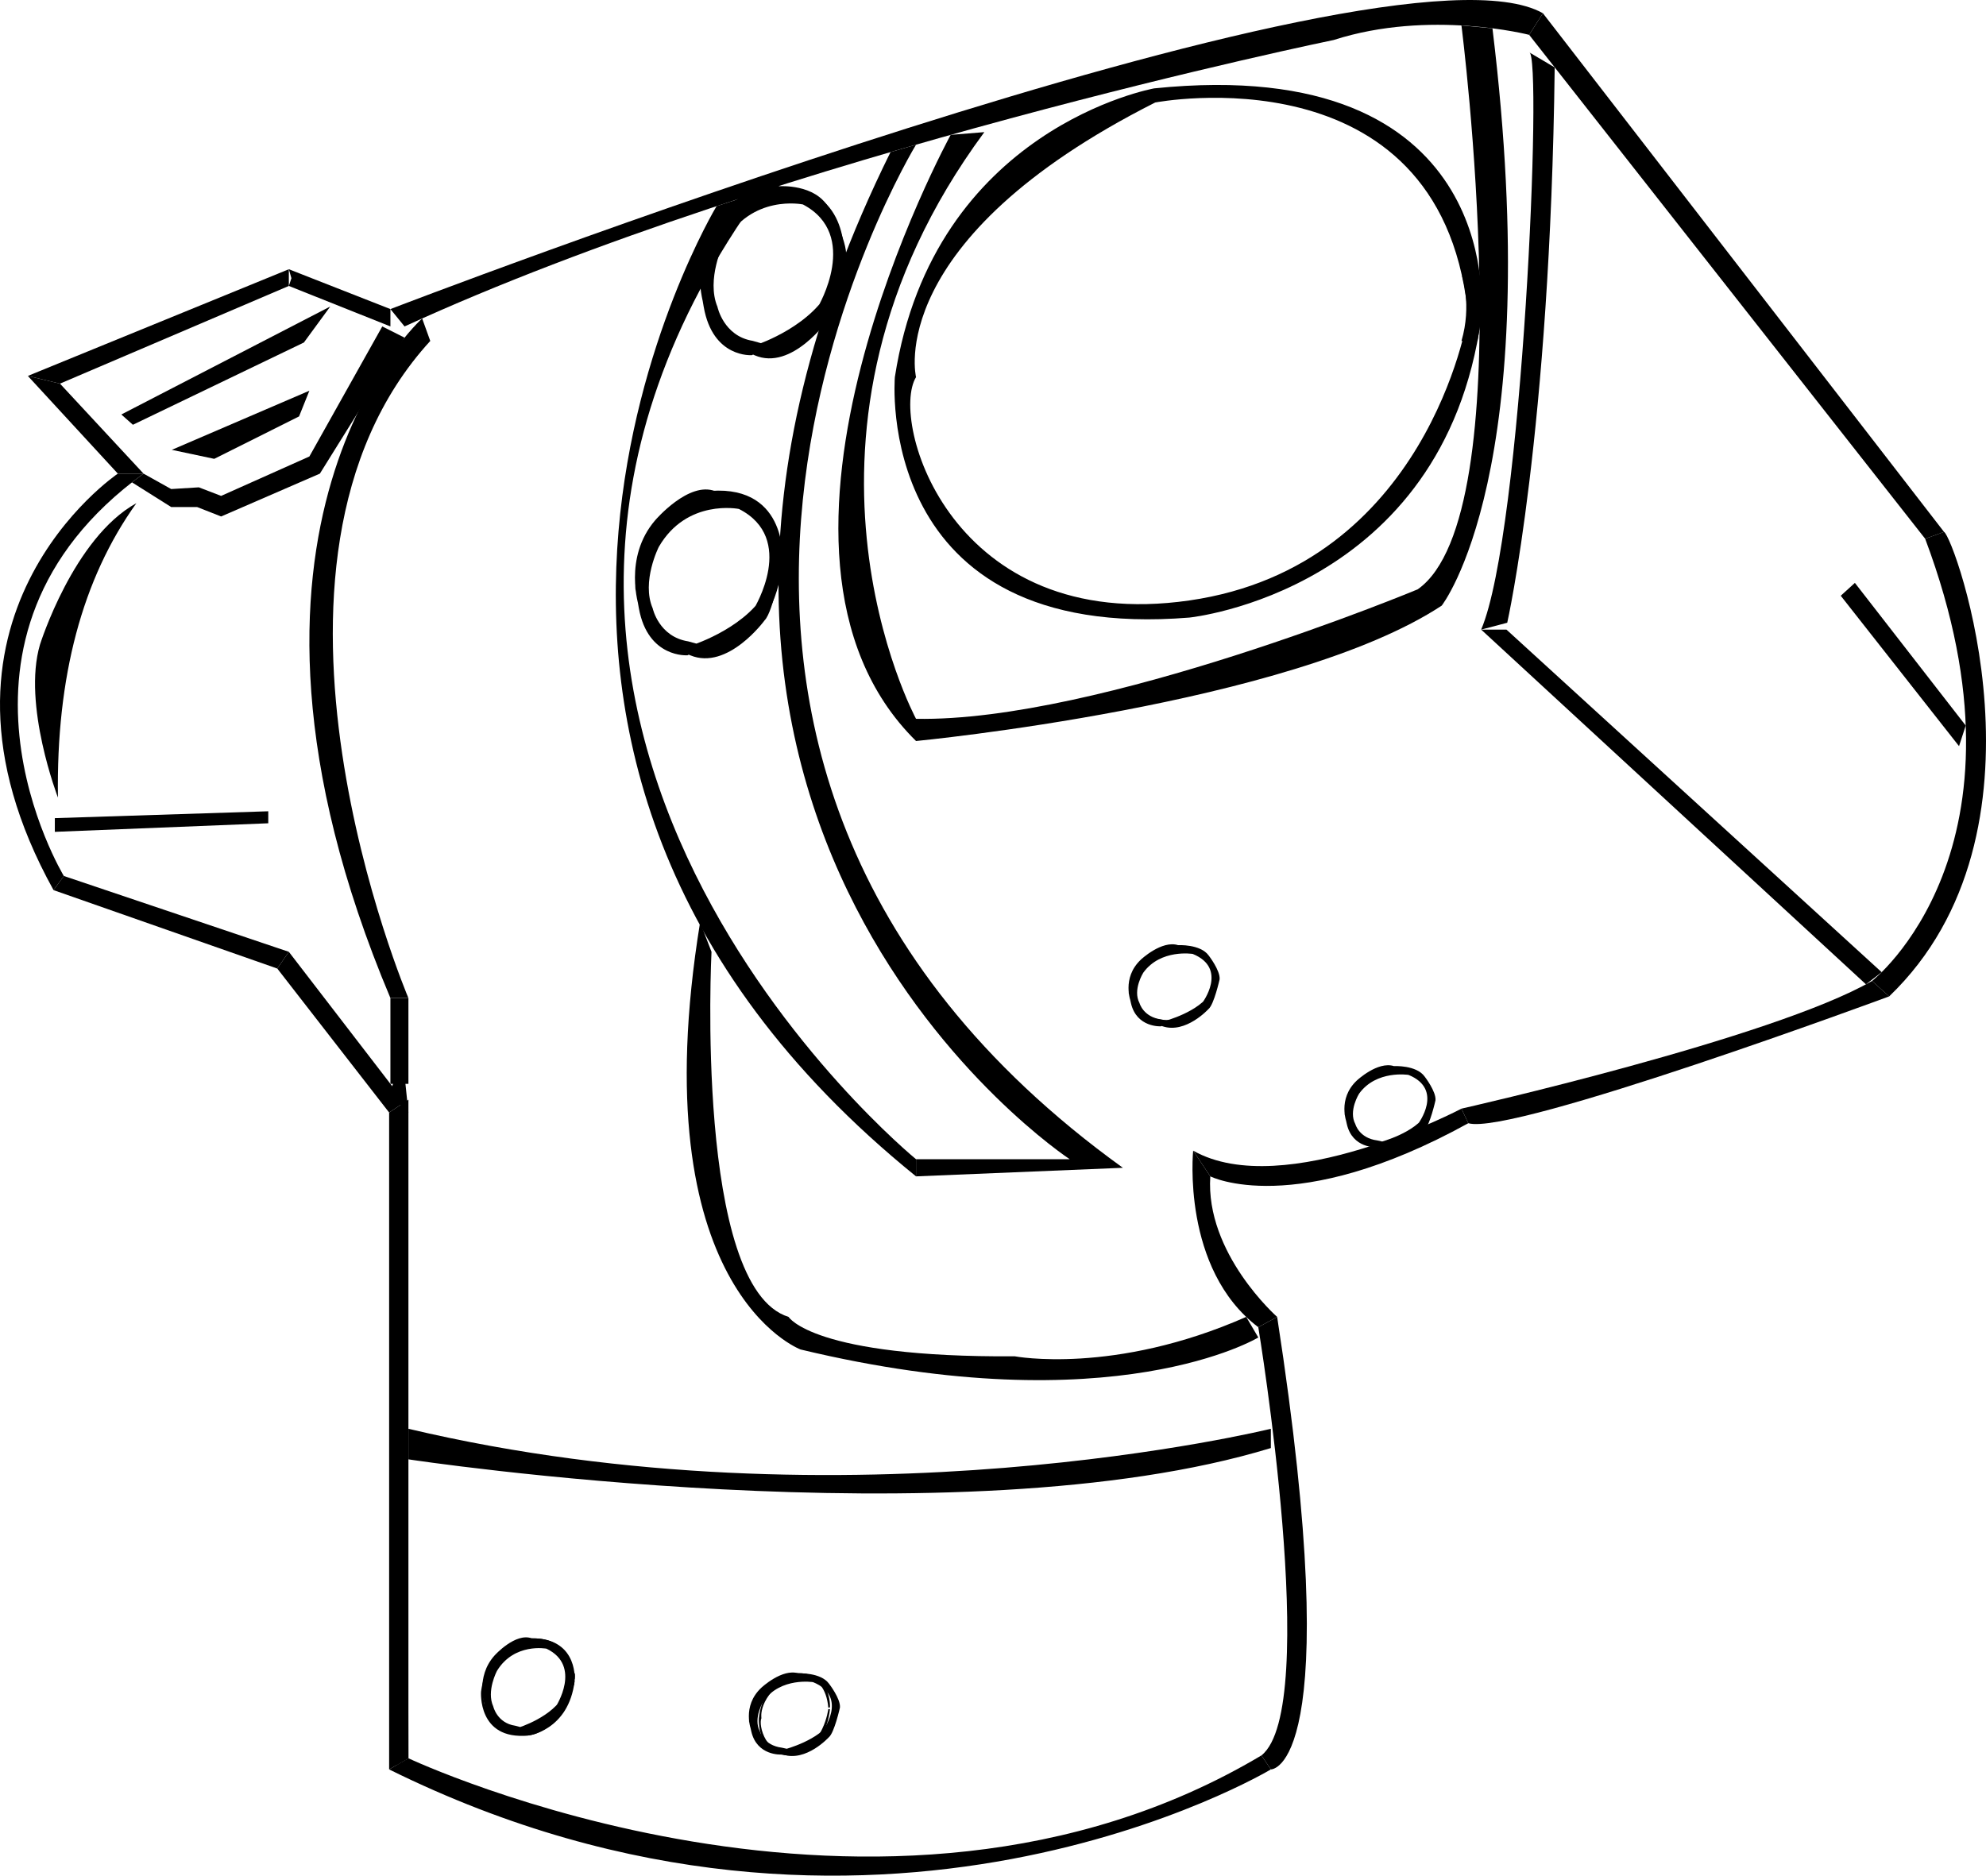
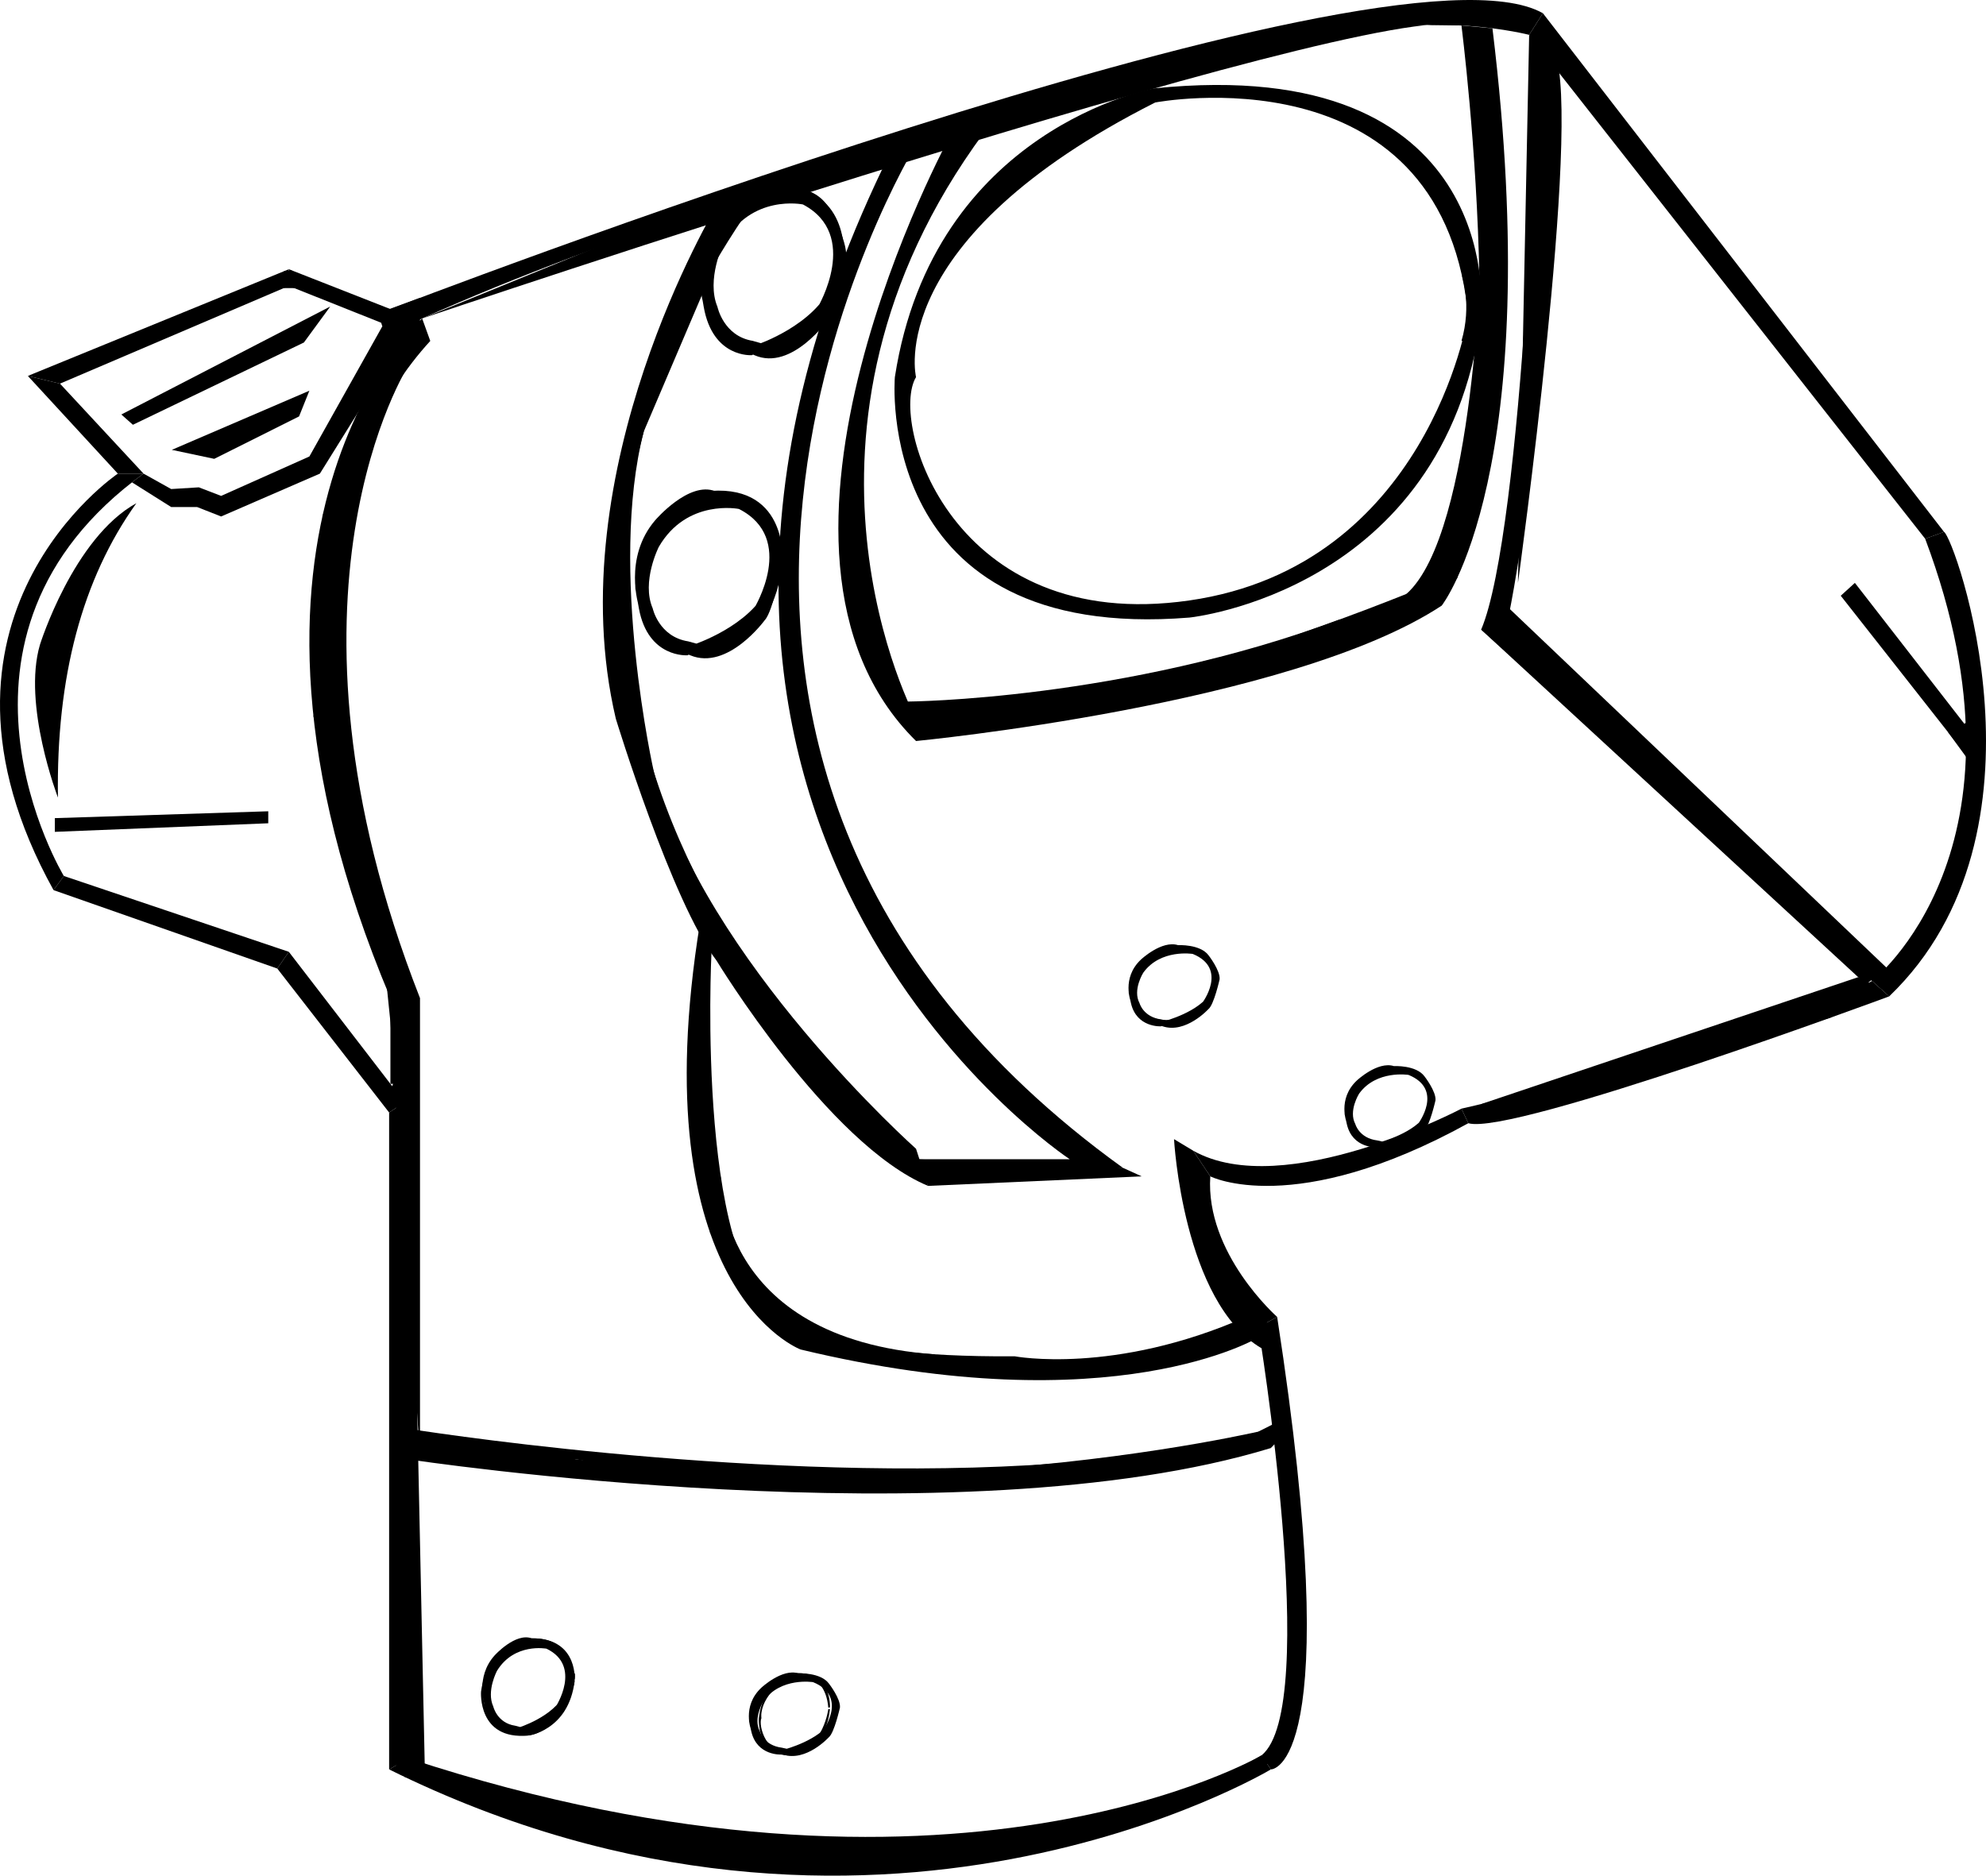
<svg xmlns="http://www.w3.org/2000/svg" id="Layer_32" data-name="Layer 32" viewBox="0 0 2284.77 2158.27">
  <path d="M1451.21,2037.45l10.84,16.11s-458.21,275.12-1014.38,0l22.18-12.82S1015,2297.46,1451.21,2037.45Z" transform="translate(0 -17.56)" />
  <polygon points="455.6 2031.41 468.38 1272.74 469.86 2023.17 455.6 2031.41" />
  <polygon points="469.86 1265.34 465.42 1268.3 447.67 1280.13 447.67 2035.99 469.86 2023.17 469.86 1265.34" />
  <polygon points="318.98 1114.46 447.67 1280.13 465.42 1268.3 332.29 1095.23 318.98 1114.46" />
  <polygon points="61.6 1024.23 318.98 1114.46 332.29 1095.23 73.44 1007.96 61.6 1024.23" />
  <path d="M165.14,562.55H135.56S-111.65,729,61.6,1041.8l11.84-16.27S-93.37,750.15,165.14,562.55Z" transform="translate(0 -17.56)" />
  <polygon points="135.56 544.98 32.02 432.56 69 441.44 165.14 544.98 135.56 544.98" />
  <polygon points="32.02 432.56 332.29 309.79 332.29 329.02 69 441.44 32.02 432.56" />
  <polyline points="332.29 309.79 449.15 355.65 449.15 375.62 332.29 329.02 335.25 320.15" />
  <path d="M465.42,393.18c433.89-199,1068.95-329.61,1068.95-329.61,110.44-35.5,224.83-5.92,224.83-5.92L1775,32.78C1595.51-69,449.15,373.21,449.15,373.21" transform="translate(0 -17.56)" />
  <path d="M1775,32.78,2236.49,629.6l-21.7,7.89L1759.2,57.65Z" transform="translate(0 -17.56)" />
  <path d="M2236.49,629.6c11.83,5.92,134.11,345.14-63.12,534.48l-19.72-17.75s195.25-151.86,61.14-508.84Z" transform="translate(0 -17.56)" />
  <path d="M2173.37,1164.08S1739.48,1324.82,1689.19,1310l-7.89-16.76s358-80.86,472.35-146.93Z" transform="translate(0 -17.56)" />
  <path d="M1681.3,1293.26s-204.13,107.49-308.65,48.32l19.72,29.58s96.64,49.31,296.82-61.14Z" transform="translate(0 -17.56)" />
  <path d="M1372.65,1341.58s-13.81,136.08,74.94,203.14l21.7-11.83s-82.84-73-76.92-161.73Z" transform="translate(0 -17.56)" />
  <path d="M1447.59,1544.72s72.5,438.17,3.62,492.73l10.84,16.11s88.1,3,7.24-520.67Z" transform="translate(0 -17.56)" />
  <path d="M469.85,1696.78s633.91,96.44,992.2-13v-22.18s-486.32,119.81-992.2,0Z" transform="translate(0 -17.56)" />
  <path d="M1447.59,1556.55S1281.92,1657.14,921,1570.36c0,0-184.43-68.74-115.57-491.58l13.11,34s-19.81,386.56,88.66,420.09c0,0,28.1,46.9,260.33,45.36,0,0,114.18,21.69,266.15-45.36Z" transform="translate(0 -17.56)" />
  <path d="M1291.78,1361.3l-237.94,9.86v-19.72h176.81S642.81,964.51,1024.49,192.57l29.35-8.51S627.14,882.05,1291.78,1361.3Z" transform="translate(0 -17.56)" />
  <path d="M824.35,254.8S447.09,880.08,1053.84,1371.16v-19.72S435,846.11,876.23,237.9Z" transform="translate(0 -17.56)" />
  <path d="M1759.2,77.73c15.78,0-7.88,553.84-55.22,664.29l30-7.89s49.52-219,54.6-639Z" transform="translate(0 -17.56)" />
  <polygon points="1703.98 724.46 2146.68 1132.64 2164.73 1118.66 1733.07 724.46 1703.98 724.46" />
  <polygon points="2117.66 685.5 2133.93 670.71 2261.45 834.89 2253.74 858.57 2117.66 685.5" />
  <path d="M485.66,384s-265.79,237.7-36.51,782h20.7S258.33,668.42,495,409.88Z" transform="translate(0 -17.56)" />
  <rect x="449.15" y="1148.49" width="20.71" height="98.66" />
  <polygon points="151.83 555.01 196.95 583.44 226.78 583.44 254.39 594.29 368.01 544.98 465.42 388.54 439.78 375.62 355.92 525.26 254.39 570.62 228.75 560.76 196.95 562.73 165.14 544.98 151.83 555.01" />
  <polygon points="63.08 957.18 63.08 941.4 308.62 933.51 308.62 947.32 63.08 957.18" />
  <path d="M1688.2,384s-46.19,285-319.91,324.48S1023,502.17,1053.84,451.5c0,0-38.73-157.36,275.13-316,0,0,325.23-62.5,359.23,237.74l15.78-2s22.79-292.91-376.15-252c0,0-254,45.38-298.35,332.23,0,0-26.47,306.3,338.81,276.71,0,0,292.3-29.67,335.69-344.2" transform="translate(0 -17.56)" />
  <path d="M1682,335.14s11.43,33.5-.66,74.74h18.44s15.31-84.71,0-74.74Z" transform="translate(0 -17.56)" />
  <path d="M967.17,315.4S956,403.29,889.65,415.46,806,351.84,813.46,336.21c0,0-9.38-48.52,66.67-97.45,0,0,78.8-19.27,87,73.31l3.82-.61s5.52-90.32-91.14-77.7c0,0-61.55,14-72.29,102.45,0,0-6.41,94.45,82.09,85.33,0,0,70.83-9.15,81.34-106.14" transform="translate(0 -17.56)" />
  <path d="M965.65,300.33a52.37,52.37,0,0,1-.16,23.05H970s3.71-26.12,0-23.05Z" transform="translate(0 -17.56)" />
  <path d="M1396.68,1144.71s-6.75,40.45-46.78,46-50.5-29.28-46-36.48c0,0-5.66-22.33,40.24-44.85,0,0,47.56-8.87,52.53,33.74l2.31-.28s3.33-41.57-55-35.76c0,0-37.15,6.44-43.63,47.15,0,0-3.87,43.48,49.55,39.28,0,0,42.74-4.21,49.09-48.85" transform="translate(0 -17.56)" />
  <path d="M658.57,1951.81s-7.37,52-51.07,59.21-55.14-37.64-50.21-46.89c0,0-6.18-28.71,43.93-57.67,0,0,51.93-11.4,57.35,43.38l2.52-.36s3.64-53.44-60.05-46c0,0-40.56,8.28-47.64,60.62,0,0-4.23,55.89,54.1,50.49,0,0,46.67-5.41,53.59-62.81" transform="translate(0 -17.56)" />
  <path d="M657.58,1942.9a27.93,27.93,0,0,1-.11,13.63h2.95s2.44-15.45,0-13.63Z" transform="translate(0 -17.56)" />
  <path d="M1093.71,172.74s-262,478.56-39.87,697.48c0,0,431.22-41.42,604.78-155.81,0,0,120.65-153.09,58.35-664.27l-35.67-3.27S1753.2,610,1631,695.67c0,0-367.41,153.1-577.17,149,0,0-177.4-328.42,78.59-675.08Z" transform="translate(0 -17.56)" />
  <path d="M1645.78,1286.06s-6.75,40.45-46.78,46-50.5-29.28-46-36.47c0,0-5.66-22.34,40.24-44.86,0,0,47.56-8.87,52.53,33.74l2.31-.28s3.33-41.57-55-35.76a57,57,0,0,0-21,9.41c-9.63,6.86-19.59,18.45-22.66,37.75,0,0-3.87,43.47,49.55,39.27,0,0,42.75-4.21,49.09-48.85" transform="translate(0 -17.56)" />
  <path d="M156.89,596.57Q63.49,727.05,66.66,935.3S25.55,828.37,46,759.28C46,759.28,84.41,636.51,156.89,596.57Z" transform="translate(0 -17.56)" />
  <path d="M952.92,1984.13s-5.61,43.9-38.81,50-41.88-31.77-38.14-39.58c0,0-4.7-24.23,33.37-48.67,0,0,39.45-9.63,43.58,36.61l1.91-.3s2.77-45.11-45.62-38.81c0,0-30.82,7-36.19,51.17,0,0-3.21,47.18,41.09,42.62,0,0,35.46-4.57,40.72-53" transform="translate(0 -17.56)" />
  <polyline points="139.58 476.94 379.94 352.69 349.62 394.11 152.89 488.77" />
  <polyline points="355.92 449.57 197.65 517.62 246.46 527.97 344.05 479.16" />
  <path d="M896.45,664.9S885.26,752.8,818.94,765s-83.67-63.62-76.19-79.25c0,0-9.39-48.52,66.66-97.45,0,0,78.8-19.27,87,73.31l3.82-.61s5.53-90.32-91.14-77.69c0,0-61.55,14-72.29,102.44,0,0-6.41,94.45,82.1,85.33,0,0,70.82-9.15,81.33-106.14" transform="translate(0 -17.56)" />
  <path d="M1636.69,1313.91l-5.46-2.92s30.48-39.77-10.8-56.57c0,0-37-6-56.88,21.6,0,0-12.49,19.78-4.32,35,0,0,4.32,16.15,25.2,18.79l12,2.64L1584,1337.7s-28.08,1.77-34.56-26.71,0-1.13,0-1.13-11.28-27.6,11.52-49c0,0,23.93-22.54,42.72-16.56,0,0,25.68-1.44,35.28,12,0,0,13.44,17.28,12.48,27.36,0,0-6.48,29-12.72,34.08,0,0-26.13,28.8-52.8,19.94s-6-3.62-6-3.62l8.16-2.4s40.56-10.56,53-32.88" transform="translate(0 -17.56)" />
  <path d="M1397.5,1146.85s-6.75,40.45-46.78,46.05-50.5-29.28-46-36.47c0,0-5.66-22.34,40.24-44.86,0,0,47.56-8.87,52.53,33.74l2.31-.28s3.33-41.57-55-35.76a57,57,0,0,0-21,9.41c-9.63,6.86-19.59,18.46-22.66,37.75,0,0-3.87,43.47,49.55,39.27,0,0,42.75-4.21,49.09-48.85" transform="translate(0 -17.56)" />
  <path d="M1388.41,1174.7l-5.46-2.92s30.48-39.77-10.8-56.57c0,0-37-6-56.88,21.6,0,0-12.49,19.78-4.32,35,0,0,4.32,16.15,25.2,18.79l12,2.64-12.51,5.28s-28.08,1.77-34.56-26.71,0-1.13,0-1.13-11.28-27.6,11.52-49c0,0,23.93-22.54,42.72-16.56,0,0,25.68-1.44,35.28,12,0,0,13.44,17.28,12.48,27.36,0,0-6.48,29-12.72,34.08,0,0-26.13,28.8-52.8,19.94s-6-3.62-6-3.62l8.16-2.4s40.56-10.56,53-32.88" transform="translate(0 -17.56)" />
  <path d="M964.46,318.7s-10.85,84.22-75.17,95.88-81.14-61-73.89-75.94c0,0-9.1-46.5,64.65-93.39,0,0,76.42-18.47,84.41,70.25l3.71-.58s5.35-86.55-88.39-74.46c0,0-16.52,3.72-33.7,19.58-15.47,14.29-31.47,38.43-36.4,78.6,0,0-6.22,90.51,79.61,81.77,0,0,68.68-8.77,78.88-101.71" transform="translate(0 -17.56)" />
  <path d="M949.84,376.69l-8.76-6.09s49-82.8-17.35-117.78c0,0-59.39-12.49-91.4,45,0,0-20.07,41.2-6.94,72.81,0,0,6.94,33.62,40.49,39.12l19.33,5.49-20.1,11s-45.13,3.7-55.53-55.61,0-2.35,0-2.35-18.12-57.47,18.51-101.94c0,0,38.44-46.93,68.64-34.48,0,0,41.27-3,56.69,25,0,0,21.6,36,20.05,57,0,0-10.41,60.46-20.43,71,0,0-42,60-84.84,41.52s-9.64-7.54-9.64-7.54l13.11-5s65.17-22,85.22-68.46" transform="translate(0 -17.56)" />
  <path d="M891.16,667.16s-10.95,81.8-75.82,93.11-81.84-59.2-74.53-73.74c0,0-9.18-45.15,65.21-90.68,0,0,77.08-17.94,85.14,68.22l3.74-.57s5.4-84-89.15-72.3c0,0-16.67,3.6-34,19C756.15,624.08,740,647.53,735,686.53c0,0-6.27,87.89,80.3,79.4,0,0,69.28-8.51,79.56-98.77" transform="translate(0 -17.56)" />
  <path d="M876.42,723.48l-8.84-5.92s49.4-80.4-17.5-114.36c0,0-59.9-12.13-92.19,43.67,0,0-20.24,40-7,70.69,0,0,7,32.66,40.84,38l19.5,5.34L791,771.57s-45.51,3.59-56-54,0-2.28,0-2.28-18.28-55.8,18.67-99c0,0,38.78-45.57,69.24-33.48,0,0,41.62-2.91,57.18,24.26,0,0,21.78,34.93,20.22,55.31,0,0-10.5,58.71-20.61,68.9,0,0-42.36,58.23-85.57,40.32s-9.73-7.32-9.73-7.32l13.23-4.86s65.73-21.34,86-66.47" transform="translate(0 -17.56)" />
  <path d="M960.72,1984.79s-6.76,40.45-46.79,46-50.49-29.28-46-36.47c0,0-5.66-22.34,40.24-44.86,0,0,47.56-8.87,52.53,33.74L963,1983s3.33-41.57-55-35.76a57,57,0,0,0-21,9.41c-9.62,6.86-19.58,18.45-22.65,37.75,0,0-3.87,43.47,49.54,39.27,0,0,42.75-4.21,49.1-48.85" transform="translate(0 -17.56)" />
  <path d="M951.62,2012.64l-5.45-2.92s30.48-39.77-10.8-56.57c0,0-37-6-56.88,21.6,0,0-12.49,19.78-4.32,35,0,0,4.32,16.15,25.2,18.79l12,2.64-12.51,5.28s-28.09,1.77-34.56-26.71,0-1.13,0-1.13-11.28-27.6,11.52-49c0,0,23.92-22.54,42.72-16.56,0,0,25.68-1.44,35.28,12,0,0,13.44,17.28,12.48,27.36,0,0-6.48,29-12.72,34.08,0,0-26.14,28.8-52.8,19.94s-6-3.62-6-3.62l8.16-2.4s40.56-10.56,53-32.88" transform="translate(0 -17.56)" />
  <path d="M654,1951.86s-6.76,47.59-46.79,54.18-50.49-34.45-46-42.91c0,0-5.66-26.27,40.24-52.76,0,0,47.56-10.44,52.53,39.69l2.31-.33s3.33-48.9-55-42.07c0,0-10.29,2.1-21,11.06-9.62,8.08-19.58,21.72-22.65,44.41,0,0-3.87,51.14,49.54,46.2,0,0,42.75-5,49.1-57.47" transform="translate(0 -17.56)" />
  <path d="M644.94,1984.63l-5.45-3.44s30.48-46.78-10.8-66.55c0,0-37-7.05-56.88,25.41,0,0-12.49,23.28-4.32,41.14,0,0,4.32,19,25.2,22.1l12,3.1-12.51,6.22s-28.09,2.09-34.56-31.42,0-1.33,0-1.33-11.28-32.47,11.52-57.59c0,0,23.92-26.52,42.72-19.48,0,0,25.68-1.7,35.28,14.11,0,0,13.44,20.33,12.48,32.19,0,0-6.48,34.16-12.72,40.08,0,0-26.14,33.88-52.8,23.46s-6-4.26-6-4.26l8.16-2.82s40.56-12.42,53-38.68" transform="translate(0 -17.56)" />
  <polyline points="465.42 1237.33 469.86 1280.13 447.67 1258.73 462.73 1220.05" />
  <path d="M32,590.07" transform="translate(0 -17.56)" />
+   <path d="M1451.21,2037.45s-356.17,208.81-981.36,3.29l-4.43,21.42,243,69.08,52.06,8.54,116.64,28.8s68.4-13.68,71.28-11.52,80.64,8.64,80.64,8.64l90.72-6.48,90-16.56,60.48-18.72,81.36-24.48,110.42-54" transform="translate(0 -17.56)" />
+   <polyline points="2137.72 1124.39 1703.98 1270.43 1749.79 1270.43 2105.59 1171.11 2164.73 1138.73" />
+   <polyline points="1703.98 724.46 2153.65 1128.76 2181.79 1124.39 1734.84 698.77" />
+   <path d="M1759.2,57.65l-12.89,630.63s74-532.51,42.32-610.55" transform="translate(0 -17.56)" />
+   <polyline points="1291.78 1343.74 1313.47 1353.6 1067.71 1364.57 1053.84 1333.88" />
+   <path d="M824.35,254.8S641,558.42,708.45,844.5c0,0,64.47,211.14,115.9,278.4,0,0,128.16,211.27,243.36,259.23l-13.87-42.72S810.73,1123.13,752.32,906.1c0,0-52.73-232.85-11.71-392L815.4,338.64" transform="translate(0 -17.56)" />
+   <polyline points="1475.52 1652.07 1462.05 1666.2 1447.59 1647.32 1475.52 1633.33" />
+   <path d="M469.85,1661.58s377.36,61,713.6,42c100.21-5.66,196.78-18.43,278.6-42l-25.7,22.85-368.64,39.43H810.43l-148.93-27.4-103.85,2.34H509" transform="translate(0 -17.56)" />
+   <polyline points="469.86 1148.49 488.64 2031.41 455.6 2031.41" />
+   <path d="M1372.65,1341.58l-22-13.24s10.1,187.5,100.68,240.63l10.67-24.25-58.89-68.54-20.57-67.2" transform="translate(0 -17.56)" />
+   <path d="M829.23,1371.16S821.81,1557.78,1076,1576l-22.13,8.68h-45.65L940.51,1569l-44.87-24.25-35.77-42.14-43.2-67.21" transform="translate(0 -17.56)" />
+   <polyline points="483.18 342.7 435.07 360.37 449.15 405.22 483.18 405.22" />
+   <polyline points="335.56 311.08 326.43 312.19 326.43 331.52 343.63 331.52" />
+   <polyline points="2240.99 842.34 2273.95 887.41 2273.95 842.34 2273.95 832.69 2273.95 825.49" />
+   <path d="M469.85,438.3s-169,263.06,13.33,727.75v526.67l-34-498.87-8.28-81L398.55,974.74,360.63,841.87l19.31-125.53-9-104.49,39.94-118.1" transform="translate(0 -17.56)" />
+   <path d="M1044.46,824.8s247.29-1.48,497.19-94.57l-18.9,25.95-138.24,48.35L1267.39,824.8l-119.52,23.54L1067.71,856h-23.25" transform="translate(0 -17.56)" />
+   <path d="M485.66,384S1574,16,1681.3,46.87L1541.65,45l-248.6,59.31s-199.34,41-199.34,54.72-193.38,55.46-193.38,55.46" transform="translate(0 -17.56)" />
+   <path d="M1704.22,297.3s-7,333.53-86.16,403.64l18,15.4,40.32-33.52,17.57-91.76,18.43-103.68" transform="translate(0 -17.56)" />
</svg>
